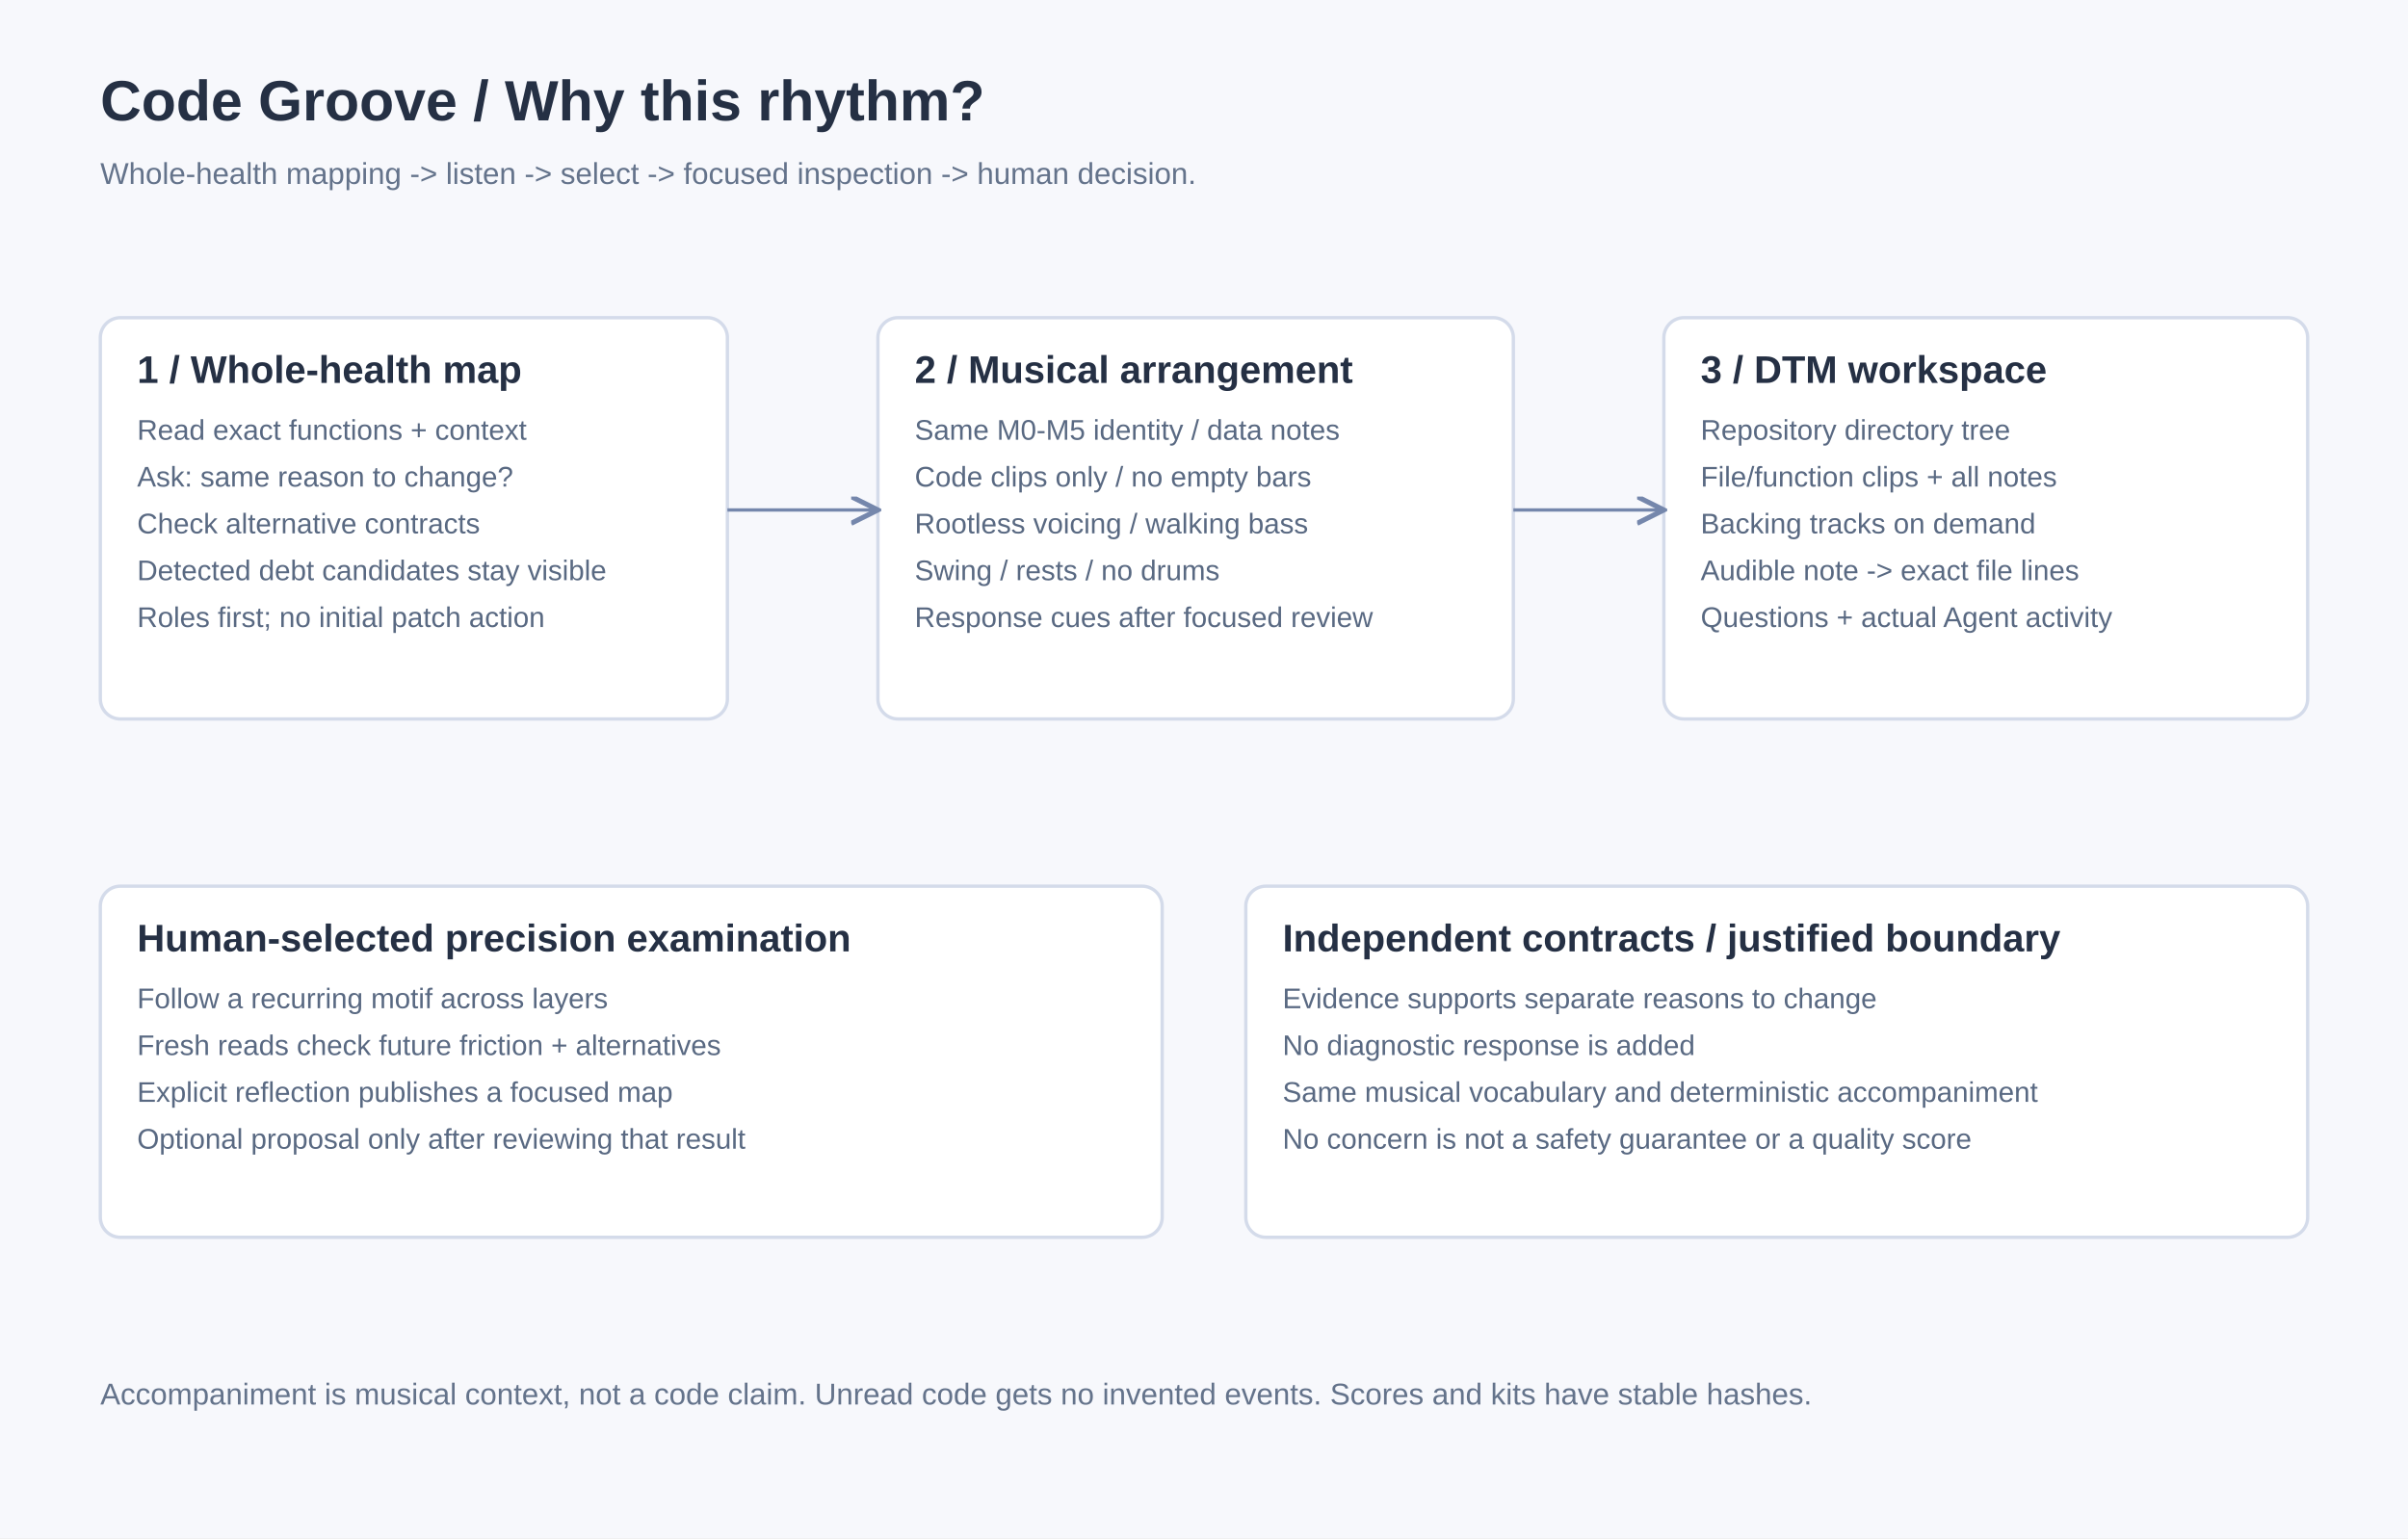
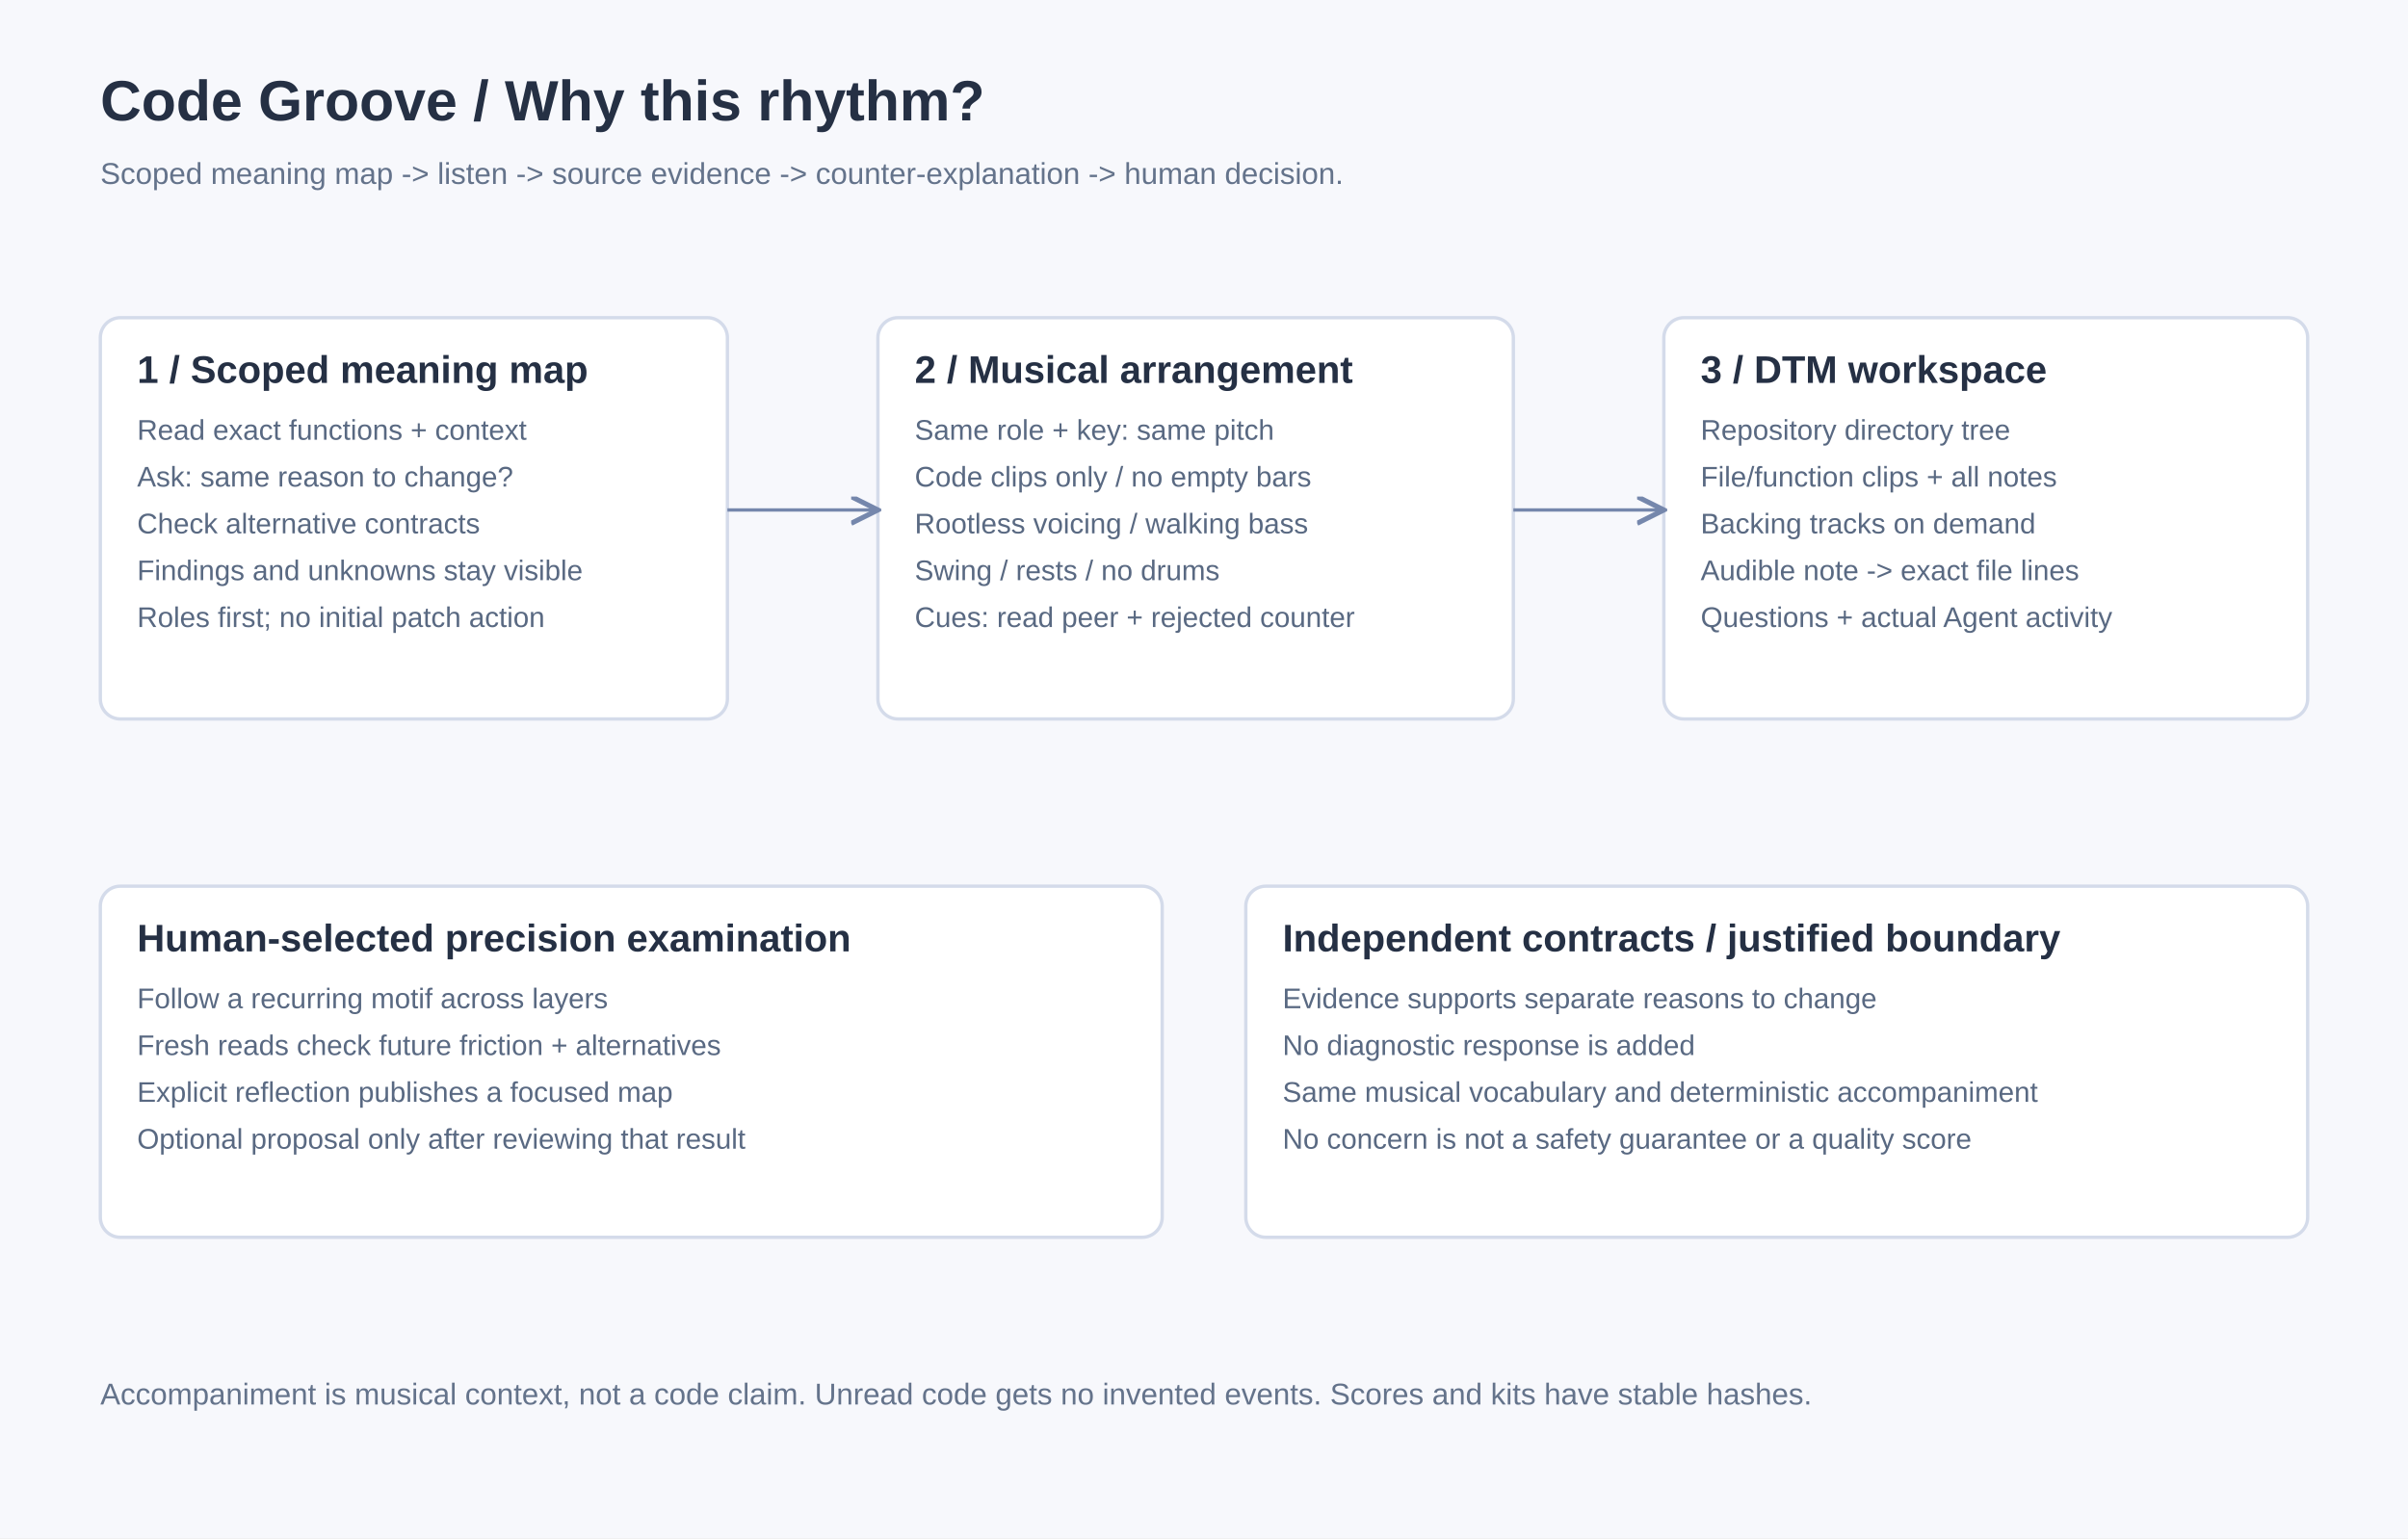
<svg xmlns="http://www.w3.org/2000/svg" width="1440" height="920" viewBox="0 0 1440 920">
  <defs>
    <marker id="arrow" markerWidth="9" markerHeight="9" refX="8" refY="4" orient="auto">
      <path d="M0 0L8 4L0 8" fill="none" stroke="#7587ac" stroke-width="1.5" />
    </marker>
    <style>text{font-family:Arial,sans-serif;fill:#253044}.title{font-size:34px;font-weight:700}.sub{font-size:18px;fill:#64738b}.label{font-size:23px;font-weight:600}.small{font-size:17px;fill:#596982}.box{fill:#fff;stroke:#d4dbea;stroke-width:2;rx:12}.line{fill:none;stroke:#7587ac;stroke-width:2;marker-end:url(#arrow)}</style>
  </defs>
  <rect width="1440" height="920" fill="#f7f8fc" />
  <text x="60" y="72" class="title">Code Groove / Why this rhythm?</text>
-   <text x="60" y="110" class="sub">Whole-health mapping -&gt; listen -&gt; select -&gt; focused inspection -&gt; human decision.</text>
+   <text x="60" y="110" class="sub">Scoped meaning map -&gt; listen -&gt; source evidence -&gt; counter-explanation -&gt; human decision.</text>
  <rect x="60" y="190" width="375" height="240" class="box" />
-   <text x="82" y="229" class="label">1 / Whole-health map</text>
+   <text x="82" y="229" class="label">1 / Scoped meaning map</text>
  <text x="82" y="263" class="small">Read exact functions + context</text>
  <text x="82" y="291" class="small">Ask: same reason to change?</text>
  <text x="82" y="319" class="small">Check alternative contracts</text>
-   <text x="82" y="347" class="small">Detected debt candidates stay visible</text>
+   <text x="82" y="347" class="small">Findings and unknowns stay visible</text>
  <text x="82" y="375" class="small">Roles first; no initial patch action</text>
  <rect x="525" y="190" width="380" height="240" class="box" />
  <text x="547" y="229" class="label">2 / Musical arrangement</text>
-   <text x="547" y="263" class="small">Same M0-M5 identity / data notes</text>
+   <text x="547" y="263" class="small">Same role + key: same pitch</text>
  <text x="547" y="291" class="small">Code clips only / no empty bars</text>
  <text x="547" y="319" class="small">Rootless voicing / walking bass</text>
  <text x="547" y="347" class="small">Swing / rests / no drums</text>
-   <text x="547" y="375" class="small">Response cues after focused review</text>
+   <text x="547" y="375" class="small">Cues: read peer + rejected counter</text>
  <rect x="995" y="190" width="385" height="240" class="box" />
  <text x="1017" y="229" class="label">3 / DTM workspace</text>
  <text x="1017" y="263" class="small">Repository directory tree</text>
  <text x="1017" y="291" class="small">File/function clips + all notes</text>
  <text x="1017" y="319" class="small">Backing tracks on demand</text>
  <text x="1017" y="347" class="small">Audible note -&gt; exact file lines</text>
  <text x="1017" y="375" class="small">Questions + actual Agent activity</text>
  <path d="M435 305 L525 305" class="line" />
  <path d="M905 305 L995 305" class="line" />
  <rect x="60" y="530" width="635" height="210" class="box" />
  <text x="82" y="569" class="label">Human-selected precision examination</text>
  <text x="82" y="603" class="small">Follow a recurring motif across layers</text>
  <text x="82" y="631" class="small">Fresh reads check future friction + alternatives</text>
  <text x="82" y="659" class="small">Explicit reflection publishes a focused map</text>
  <text x="82" y="687" class="small">Optional proposal only after reviewing that result</text>
  <rect x="745" y="530" width="635" height="210" class="box" />
  <text x="767" y="569" class="label">Independent contracts / justified boundary</text>
  <text x="767" y="603" class="small">Evidence supports separate reasons to change</text>
  <text x="767" y="631" class="small">No diagnostic response is added</text>
  <text x="767" y="659" class="small">Same musical vocabulary and deterministic accompaniment</text>
  <text x="767" y="687" class="small">No concern is not a safety guarantee or a quality score</text>
  <text x="60" y="840" class="sub">Accompaniment is musical context, not a code claim. Unread code gets no invented events. Scores and kits have stable hashes.</text>
</svg>
